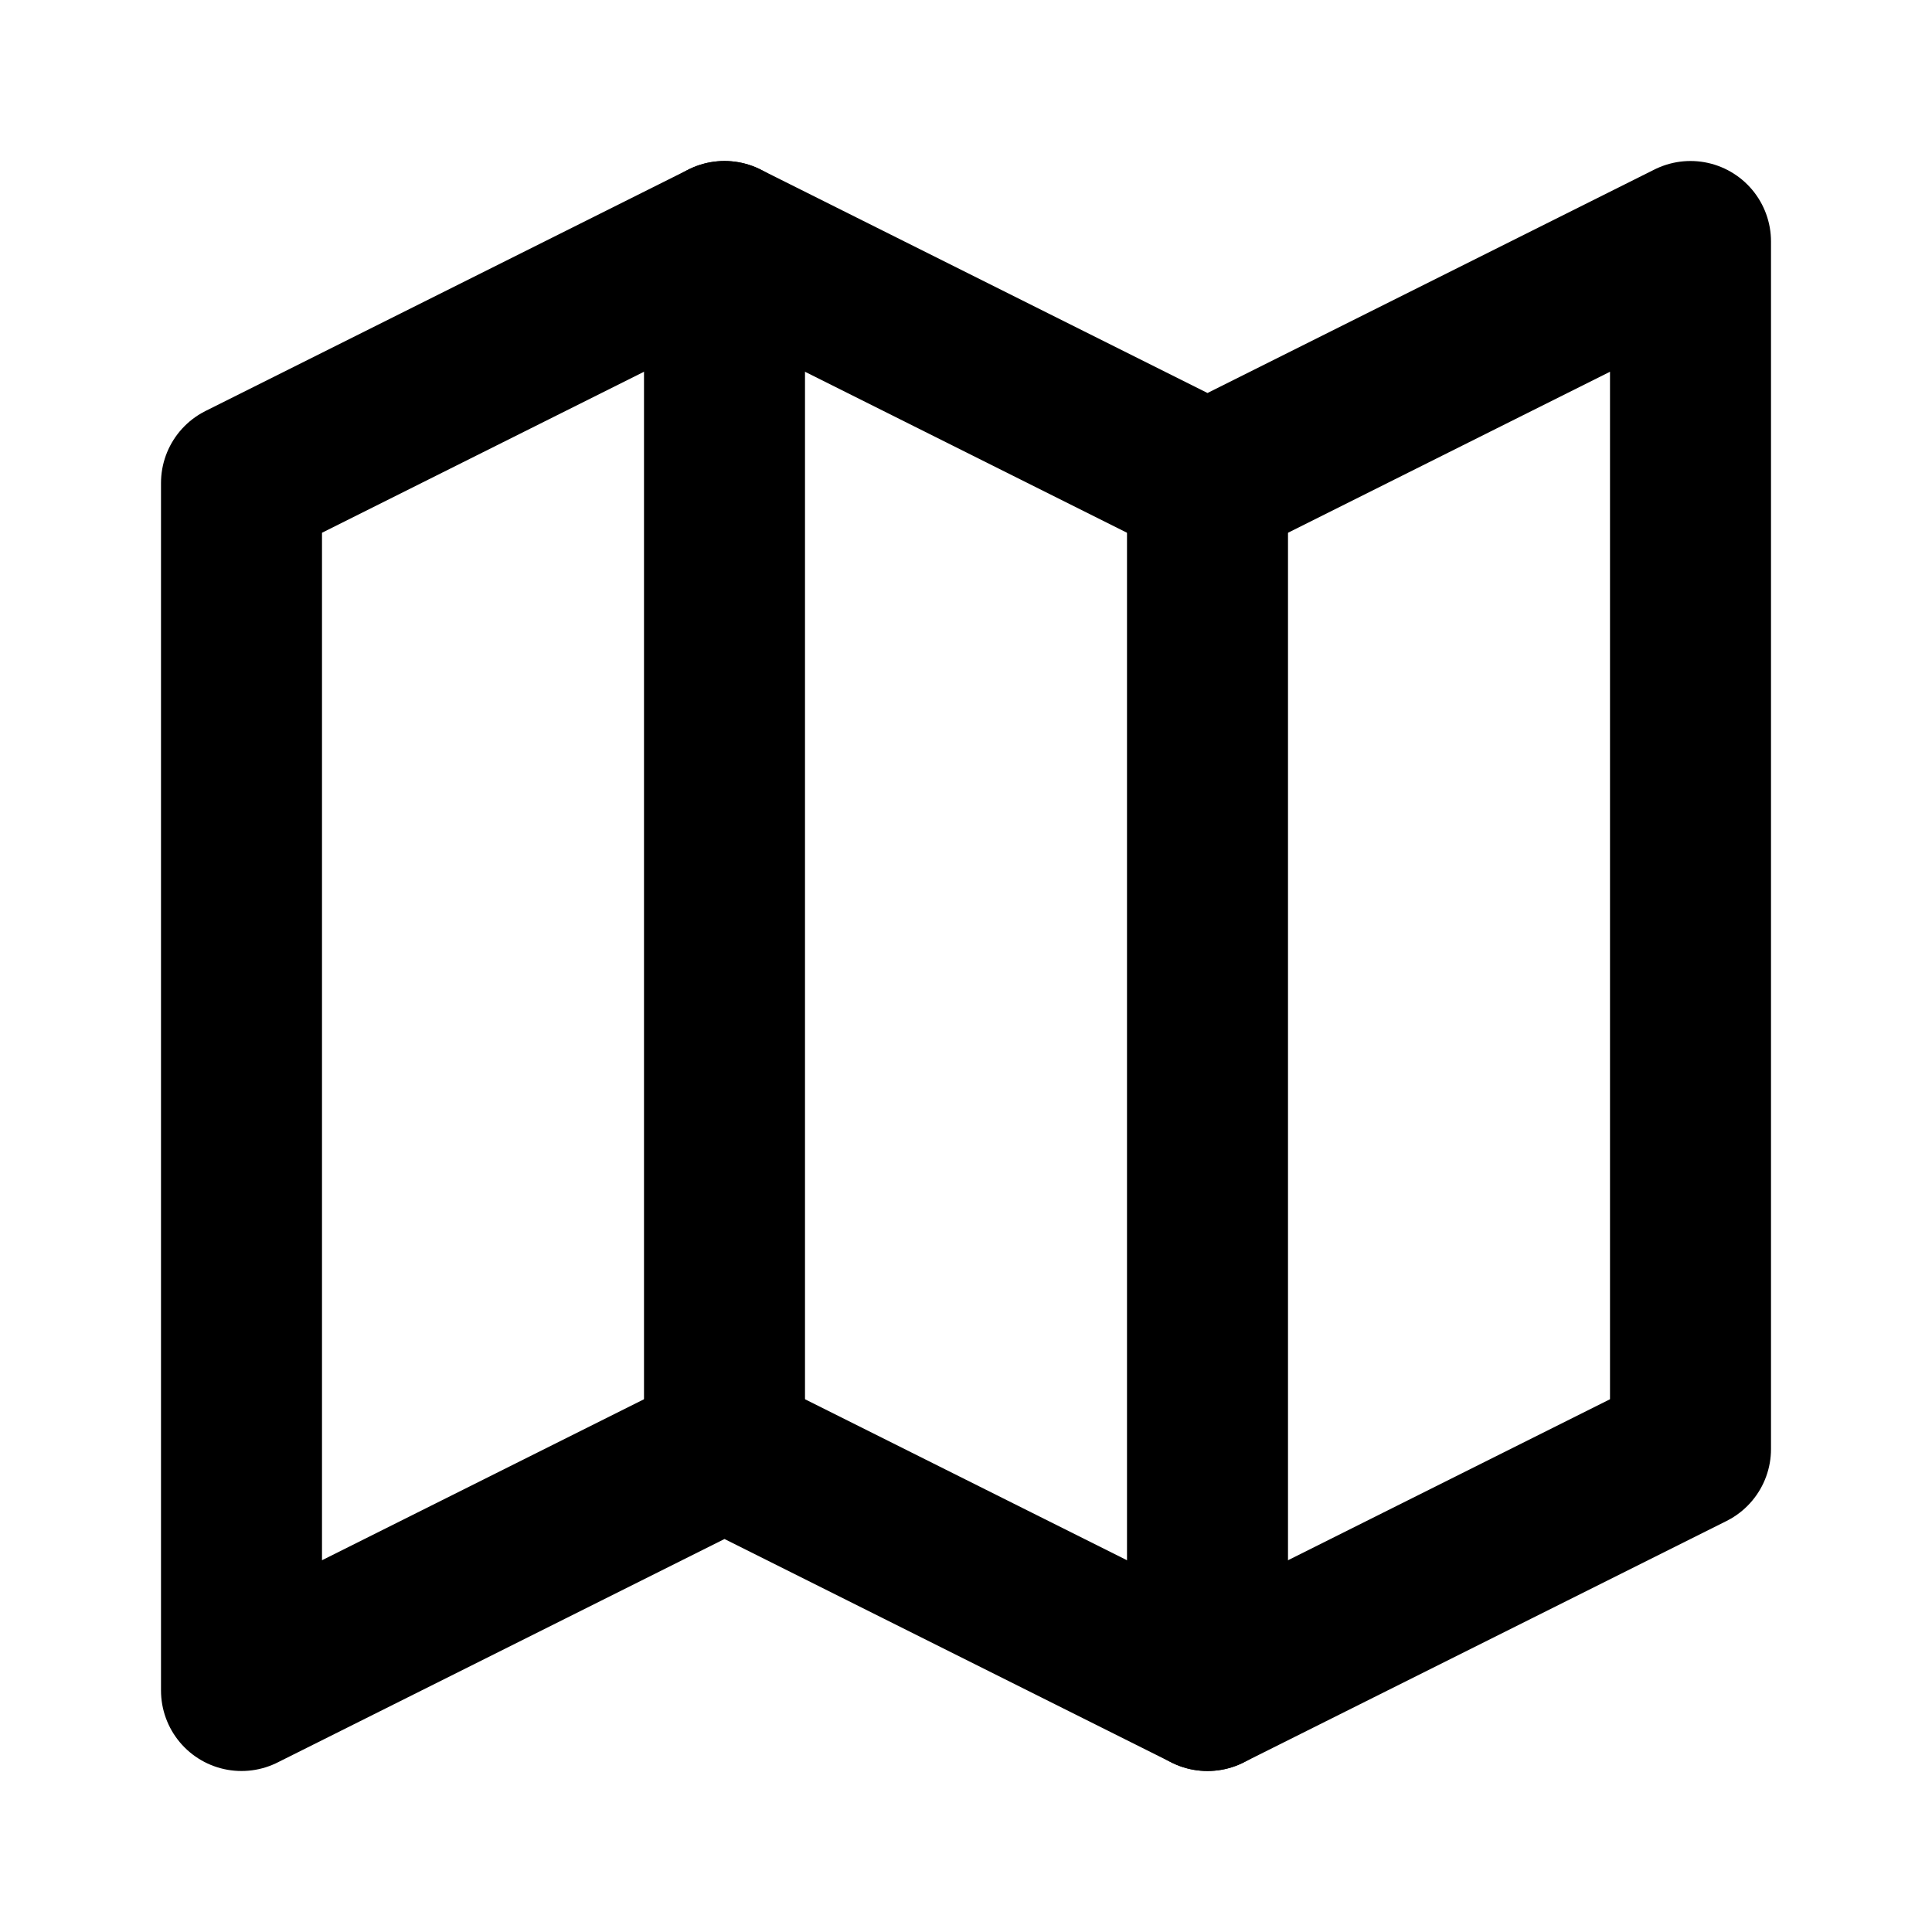
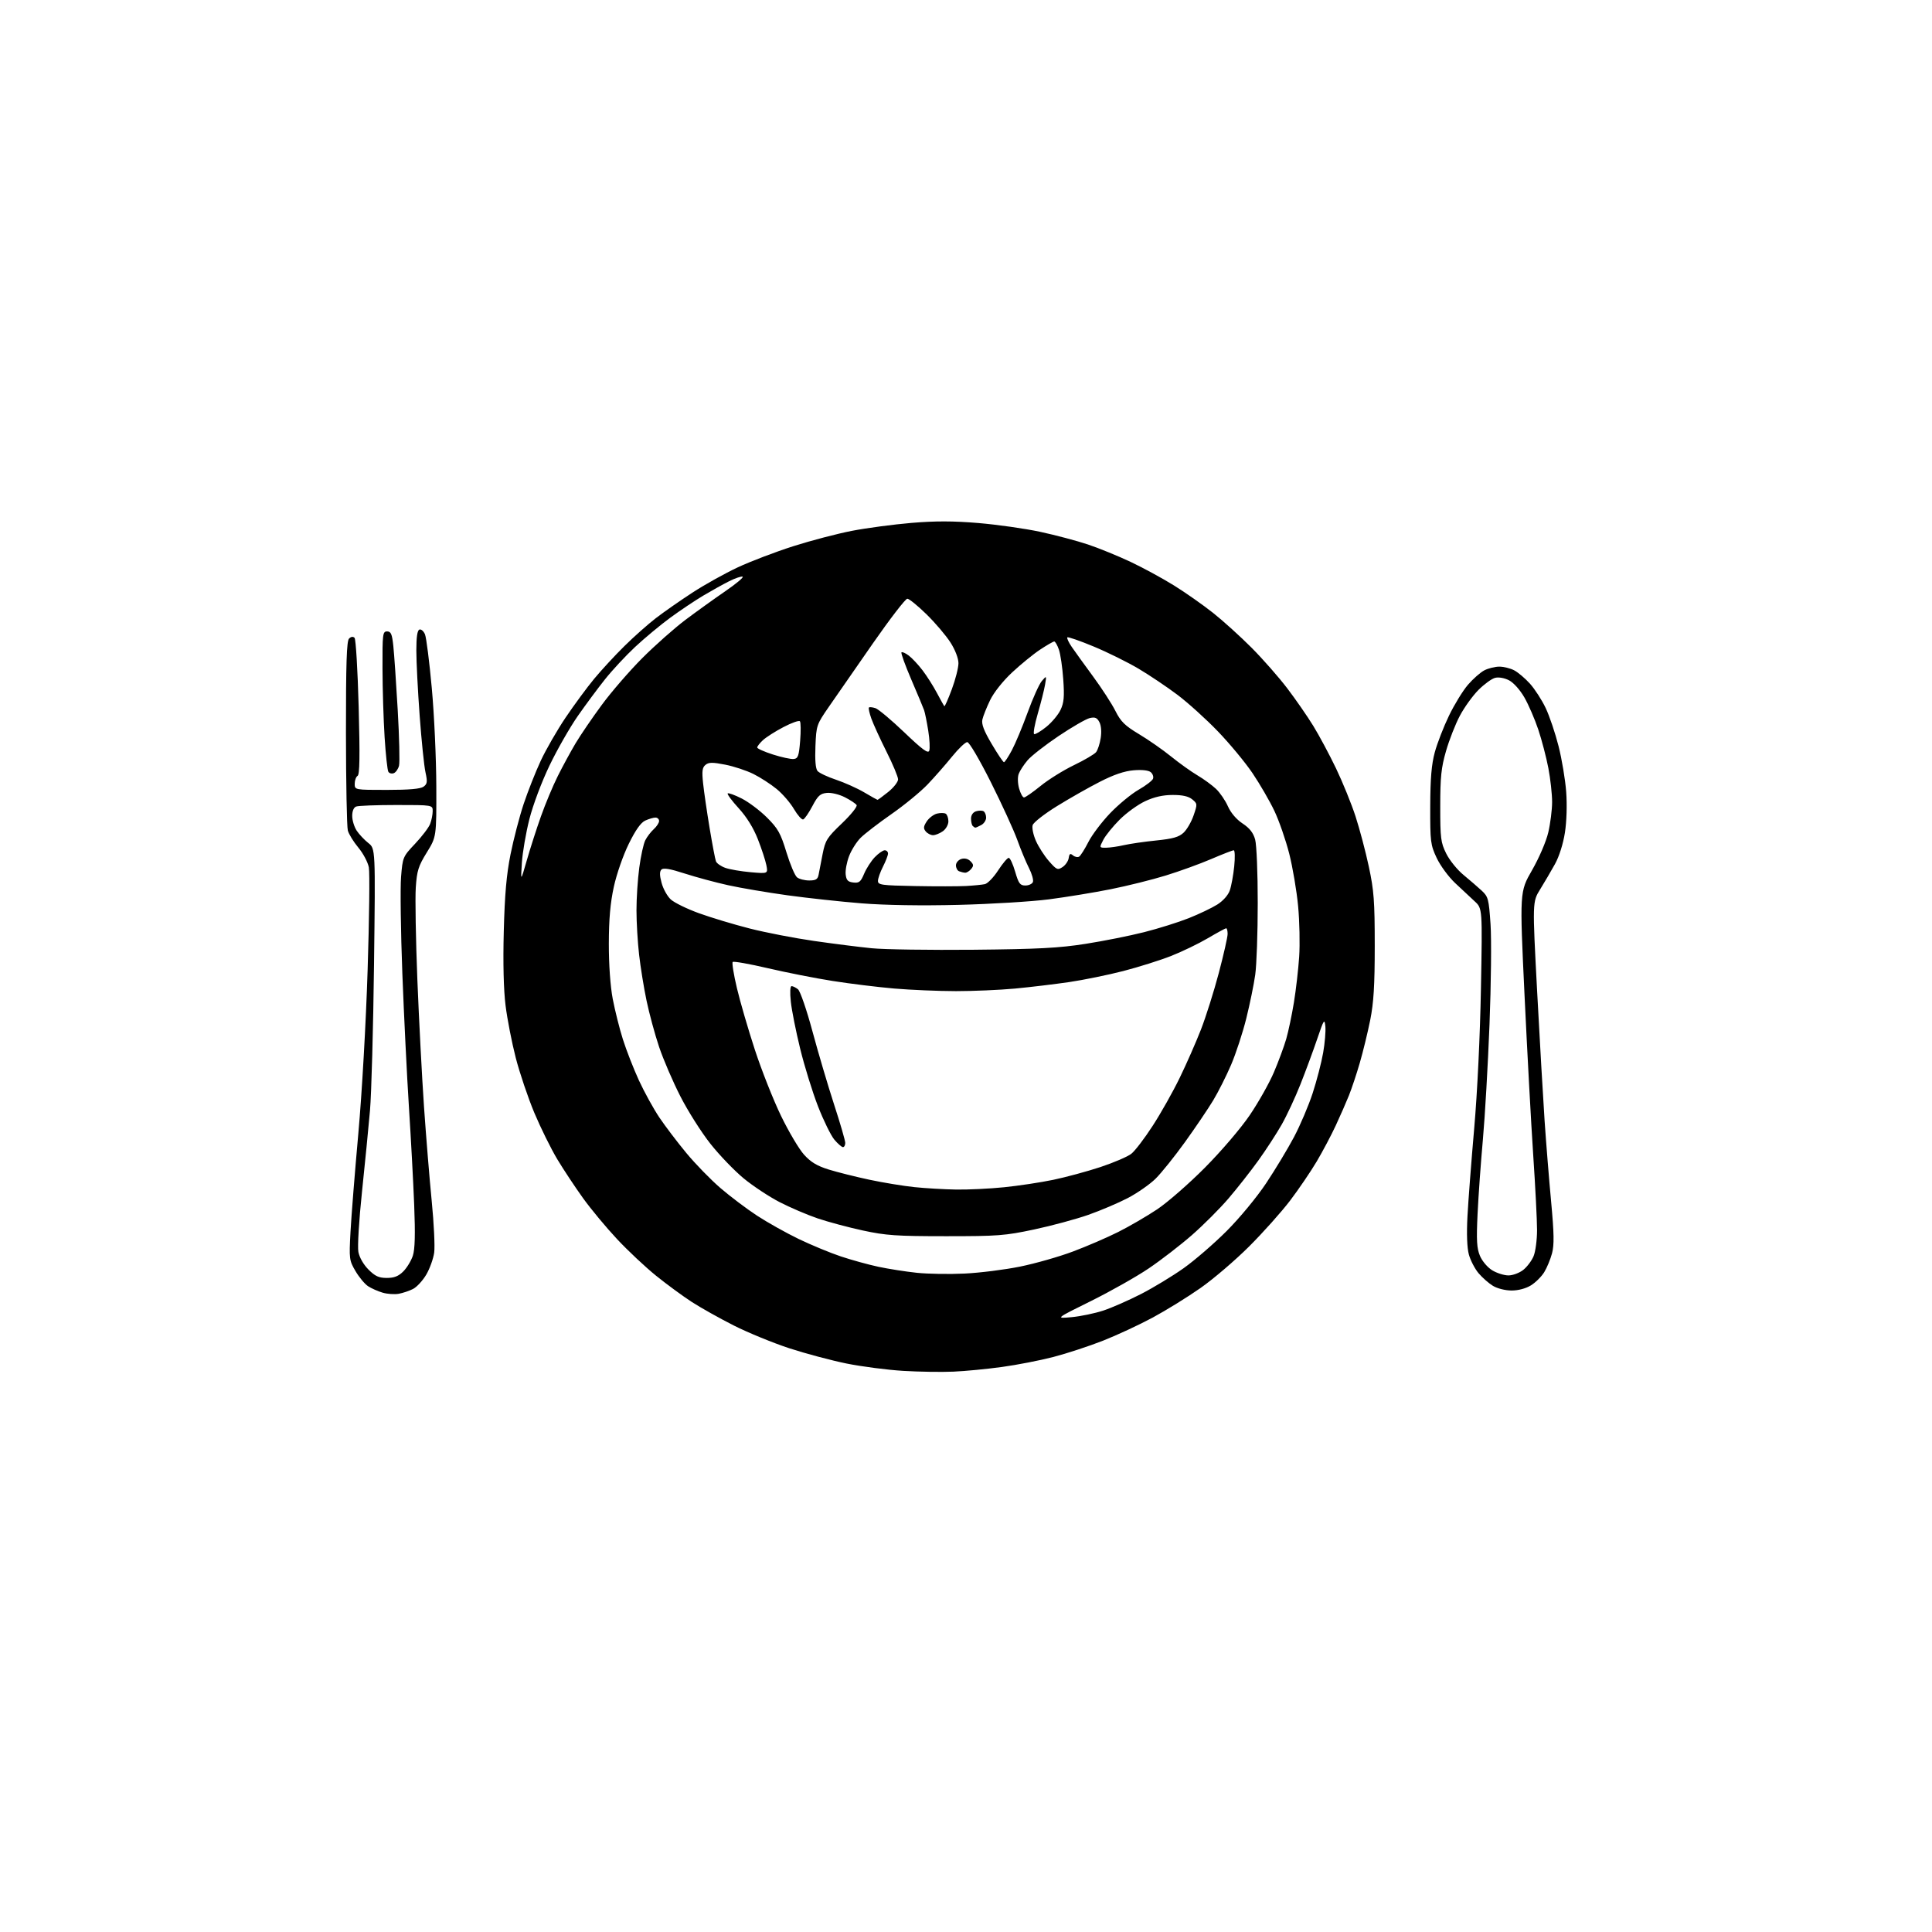
- <svg xmlns="http://www.w3.org/2000/svg" width="24" height="24" viewBox="0 0 24 24" fill="none" stroke="currentColor" stroke-width="2" stroke-linecap="round" stroke-linejoin="round" class="lucide lucide-map">
-   <polygon points="3 6 9 3 15 6 21 3 21 18 15 21 9 18 3 21" />
-   <line x1="9" x2="9" y1="3" y2="18" />
-   <line x1="15" x2="15" y1="6" y2="21" />
+ <svg xmlns="http://www.w3.org/2000/svg" version="1.1" viewBox="0 0 768 768" width="768" height="768">
+   <style>svg {background-color: white; }</style>"
+ <path stroke="none" fill="black" fill-rule="evenodd" d="M379.00,545.25C374.32,545.46 365.32,545.32 359.00,544.94C352.68,544.55 342.55,543.24 336.50,542.02C330.45,540.79 320.21,538.06 313.74,535.95C307.28,533.83 297.38,529.77 291.74,526.93C286.11,524.08 278.57,519.86 275.00,517.55C271.43,515.23 265.04,510.55 260.81,507.13C256.58,503.72 249.60,497.17 245.30,492.57C241.00,487.98 234.91,480.65 231.78,476.30C228.65,471.95 224.03,464.98 221.53,460.82C219.03,456.65 214.92,448.35 212.41,442.37C209.91,436.39 206.58,426.55 205.02,420.50C203.46,414.45 201.64,405.10 200.97,399.72C200.19,393.47 199.93,382.84 200.26,370.22C200.63,355.63 201.33,347.67 202.94,339.63C204.14,333.65 206.48,324.65 208.15,319.63C209.82,314.61 212.88,306.87 214.94,302.44C217.00,298.01 221.44,290.30 224.80,285.30C228.16,280.31 233.28,273.36 236.17,269.86C239.07,266.36 244.50,260.48 248.24,256.80C251.97,253.11 257.61,248.11 260.77,245.68C263.92,243.26 270.45,238.70 275.28,235.56C280.11,232.41 288.21,227.90 293.28,225.53C298.35,223.16 308.25,219.39 315.29,217.14C322.32,214.90 332.87,212.13 338.74,211.00C344.60,209.87 355.22,208.46 362.33,207.86C371.79,207.07 378.93,207.08 388.88,207.91C396.37,208.54 407.45,210.11 413.50,211.41C419.55,212.71 428.10,214.98 432.50,216.45C436.90,217.93 444.55,221.05 449.50,223.39C454.45,225.73 462.20,229.95 466.71,232.75C471.23,235.56 478.21,240.46 482.21,243.63C486.22,246.81 493.13,253.07 497.57,257.53C502.01,262.00 508.36,269.22 511.69,273.60C515.02,277.97 519.67,284.68 522.03,288.52C524.39,292.36 528.48,300.00 531.12,305.50C533.75,311.00 537.23,319.55 538.84,324.50C540.45,329.45 542.84,338.45 544.13,344.50C546.17,354.03 546.48,358.24 546.48,376.00C546.48,391.75 546.06,398.59 544.68,405.50C543.68,410.45 541.82,418.10 540.54,422.50C539.27,426.90 537.31,432.75 536.21,435.50C535.10,438.25 532.75,443.62 530.97,447.44C529.20,451.25 525.81,457.65 523.44,461.66C521.06,465.67 516.30,472.68 512.85,477.23C509.39,481.78 502.05,490.00 496.53,495.50C491.02,501.00 482.33,508.43 477.23,512.00C472.13,515.58 463.58,520.86 458.23,523.75C452.88,526.63 443.98,530.77 438.45,532.95C432.92,535.12 424.06,538.03 418.75,539.41C413.45,540.79 404.25,542.58 398.30,543.39C392.36,544.21 383.68,545.05 379.00,545.25zM426.00,523.59C429.57,523.26 435.25,522.07 438.62,520.96C441.99,519.84 448.74,516.87 453.62,514.37C458.50,511.86 466.09,507.26 470.48,504.15C474.87,501.04 482.58,494.38 487.62,489.34C492.80,484.15 499.62,475.90 503.32,470.34C506.92,464.93 511.90,456.68 514.38,452.00C516.86,447.32 520.21,439.45 521.82,434.50C523.43,429.55 525.30,422.35 525.97,418.50C526.65,414.65 527.04,409.93 526.85,408.00C526.52,404.80 526.25,405.23 523.61,413.00C522.02,417.68 519.03,425.77 516.96,431.00C514.89,436.23 511.54,443.43 509.51,447.00C507.49,450.57 503.30,457.02 500.20,461.33C497.10,465.64 491.75,472.44 488.32,476.44C484.89,480.45 478.35,486.99 473.79,490.98C469.23,494.96 461.51,500.92 456.64,504.21C451.76,507.51 441.41,513.35 433.64,517.20C419.50,524.19 419.50,524.19 426.00,523.59zM158.50,514.30C156.85,514.60 153.98,514.40 152.12,513.86C150.26,513.32 147.65,512.16 146.33,511.30C145.00,510.43 142.75,507.72 141.32,505.29C138.82,501.02 138.75,500.44 139.33,489.68C139.66,483.53 141.06,465.90 142.45,450.50C143.89,434.46 145.47,406.70 146.14,385.50C146.79,365.15 147.01,346.84 146.62,344.80C146.24,342.77 144.37,339.23 142.46,336.95C140.55,334.66 138.66,331.60 138.27,330.15C137.87,328.69 137.54,311.21 137.52,291.30C137.51,263.65 137.80,254.81 138.75,253.85C139.54,253.06 140.35,252.95 140.94,253.55C141.45,254.07 142.19,266.47 142.58,281.10C143.10,300.69 142.99,307.89 142.15,308.41C141.52,308.80 141.00,310.22 141.00,311.56C141.00,314.00 141.00,314.00 153.81,314.00C162.62,314.00 167.16,313.60 168.36,312.72C169.85,311.63 169.97,310.80 169.13,306.97C168.58,304.51 167.55,294.40 166.82,284.50C166.09,274.60 165.50,262.94 165.50,258.59C165.50,253.20 165.89,250.54 166.74,250.26C167.42,250.03 168.41,250.89 168.94,252.17C169.47,253.45 170.69,263.05 171.64,273.50C172.60,283.95 173.41,301.53 173.44,312.57C173.50,332.64 173.50,332.64 169.65,338.88C166.30,344.31 165.73,346.12 165.28,352.81C164.99,357.04 165.28,373.55 165.91,389.50C166.55,405.45 167.74,428.18 168.55,440.00C169.37,451.82 170.75,468.70 171.62,477.50C172.49,486.30 172.93,495.49 172.60,497.92C172.26,500.35 170.85,504.28 169.46,506.66C168.06,509.04 165.70,511.61 164.21,512.37C162.72,513.14 160.15,514.00 158.50,514.30zM600.88,513.00C598.38,512.99 595.19,512.20 593.46,511.14C591.78,510.12 589.21,507.85 587.73,506.10C586.26,504.34 584.54,501.02 583.90,498.70C583.17,496.03 582.97,490.50 583.34,483.50C583.66,477.45 584.87,461.70 586.02,448.50C587.27,434.25 588.35,411.63 588.70,392.81C589.28,361.12 589.28,361.12 586.23,358.31C584.55,356.77 581.04,353.48 578.43,351.02C575.82,348.56 572.51,344.06 571.09,341.02C568.66,335.83 568.50,334.60 568.54,320.50C568.58,309.38 569.05,303.82 570.36,299.00C571.33,295.43 573.87,288.90 575.99,284.50C578.11,280.10 581.50,274.58 583.52,272.22C585.55,269.87 588.48,267.28 590.05,266.47C591.62,265.66 594.30,265.00 596.00,265.00C597.70,265.00 600.35,265.65 601.87,266.44C603.40,267.22 606.24,269.63 608.18,271.77C610.11,273.92 612.93,278.28 614.44,281.47C615.95,284.65 618.25,291.47 619.55,296.61C620.86,301.75 622.22,309.91 622.58,314.73C622.97,319.95 622.77,326.53 622.08,330.97C621.38,335.44 619.80,340.45 618.13,343.47C616.60,346.24 613.95,350.75 612.25,353.50C609.15,358.50 609.15,358.50 611.03,394.00C612.07,413.52 613.41,436.70 614.00,445.50C614.60,454.30 615.77,468.79 616.60,477.70C617.77,490.29 617.85,494.86 616.96,498.20C616.33,500.57 614.94,503.94 613.86,505.70C612.78,507.46 610.41,509.82 608.58,510.95C606.55,512.20 603.56,513.00 600.88,513.00zM153.76,508.00C156.69,508.00 158.40,507.33 160.32,505.41C161.74,503.99 163.44,501.19 164.10,499.20C164.95,496.62 165.11,490.77 164.65,479.04C164.29,469.94 163.35,452.38 162.55,440.00C161.76,427.62 160.58,403.77 159.94,387.00C159.30,370.23 159.07,352.92 159.43,348.55C160.07,340.73 160.15,340.53 165.04,335.36C167.77,332.47 170.46,328.93 171.00,327.49C171.55,326.05 172.00,323.77 172.00,322.43C172.00,320.00 172.00,320.00 157.58,320.00C149.65,320.00 142.45,320.27 141.58,320.61C140.60,320.98 140.00,322.41 140.01,324.36C140.01,326.09 140.81,328.70 141.78,330.18C142.75,331.65 144.83,333.86 146.40,335.10C149.25,337.34 149.25,337.34 148.68,383.42C148.37,408.76 147.65,434.90 147.07,441.50C146.50,448.10 145.07,462.60 143.90,473.73C142.70,485.09 142.07,495.58 142.46,497.66C142.88,499.86 144.50,502.70 146.48,504.68C149.12,507.32 150.61,508.00 153.76,508.00zM383.50,506.26C389.55,505.97 399.45,504.72 405.50,503.49C411.55,502.26 421.00,499.57 426.50,497.50C432.00,495.44 440.10,491.95 444.49,489.74C448.89,487.54 455.86,483.48 459.99,480.73C464.12,477.97 472.69,470.49 479.02,464.11C485.53,457.55 493.26,448.50 496.78,443.32C500.21,438.27 504.53,430.61 506.37,426.31C508.21,422.00 510.43,416.01 511.30,412.99C512.17,409.97 513.54,403.45 514.35,398.50C515.16,393.55 516.10,385.38 516.44,380.35C516.78,375.32 516.59,366.25 516.02,360.19C515.45,354.13 513.86,344.75 512.49,339.35C511.11,333.94 508.46,326.29 506.59,322.35C504.72,318.41 500.81,311.67 497.91,307.37C495.01,303.07 488.80,295.58 484.11,290.71C479.42,285.84 472.20,279.32 468.07,276.21C463.94,273.10 456.99,268.43 452.63,265.84C448.27,263.25 440.23,259.27 434.75,257.00C429.28,254.72 424.57,253.09 424.29,253.37C424.01,253.66 424.81,255.37 426.06,257.19C427.31,259.01 431.15,264.33 434.59,269.01C438.02,273.68 442.00,279.82 443.41,282.64C445.53,286.86 447.17,288.47 452.74,291.81C456.46,294.03 462.20,298.03 465.50,300.70C468.80,303.37 473.52,306.75 476.00,308.21C478.48,309.67 481.79,312.10 483.38,313.59C484.96,315.09 487.09,318.20 488.11,320.51C489.26,323.11 491.48,325.72 493.93,327.34C496.75,329.20 498.20,331.05 498.94,333.73C499.52,335.83 499.98,347.04 499.97,359.00C499.97,370.82 499.52,383.65 498.97,387.50C498.43,391.35 496.83,399.15 495.42,404.83C494.01,410.52 491.29,418.82 489.38,423.28C487.47,427.74 484.26,434.11 482.25,437.44C480.24,440.77 475.20,448.22 471.05,453.99C466.90,459.76 461.62,466.33 459.33,468.58C457.03,470.83 452.08,474.28 448.33,476.24C444.57,478.20 437.50,481.21 432.60,482.93C427.71,484.64 418.03,487.26 411.10,488.73C399.55,491.19 396.62,491.42 376.00,491.41C356.36,491.41 352.16,491.12 343.00,489.14C337.23,487.89 329.12,485.72 325.00,484.32C320.88,482.92 314.08,480.01 309.91,477.86C305.74,475.71 299.31,471.46 295.62,468.42C291.93,465.37 285.99,459.20 282.42,454.69C278.85,450.19 273.48,441.72 270.49,435.87C267.50,430.03 263.67,421.15 261.99,416.13C260.31,411.12 258.07,402.85 257.01,397.76C255.94,392.67 254.61,384.45 254.05,379.50C253.48,374.55 253.01,366.63 253.01,361.91C253.00,357.18 253.50,349.53 254.12,344.91C254.73,340.28 255.81,335.37 256.52,334.00C257.22,332.62 258.74,330.64 259.90,329.59C261.05,328.55 262.00,327.08 262.00,326.35C262.00,325.61 261.35,325.00 260.55,325.00C259.75,325.00 257.93,325.53 256.51,326.18C254.74,326.98 252.66,329.92 249.95,335.43C247.72,339.96 245.11,347.45 244.01,352.50C242.60,358.95 242.04,365.36 242.02,375.14C242.01,383.45 242.61,392.02 243.57,397.07C244.44,401.62 246.25,408.87 247.61,413.16C248.97,417.45 251.83,424.78 253.97,429.45C256.12,434.11 259.78,440.75 262.10,444.21C264.43,447.67 269.26,454.03 272.84,458.35C276.41,462.66 282.50,468.92 286.37,472.25C290.24,475.58 296.80,480.53 300.95,483.25C305.10,485.96 312.55,490.13 317.50,492.52C322.46,494.90 329.95,498.01 334.17,499.42C338.38,500.83 345.13,502.70 349.16,503.56C353.20,504.42 360.10,505.50 364.50,505.96C368.90,506.42 377.45,506.56 383.50,506.26zM599.62,507.00C601.33,507.00 603.97,506.02 605.49,504.83C607.00,503.64 608.86,501.18 609.62,499.36C610.38,497.55 611.00,492.87 611.00,488.98C611.00,485.08 610.32,471.68 609.48,459.19C608.64,446.71 607.09,418.05 606.02,395.50C604.08,354.50 604.08,354.50 609.01,345.92C611.81,341.04 614.60,334.57 615.46,330.92C616.29,327.39 616.98,321.95 616.99,318.84C616.99,315.72 616.33,309.65 615.50,305.35C614.68,301.04 612.87,294.14 611.49,290.01C610.11,285.88 607.63,280.15 605.98,277.27C604.25,274.25 601.67,271.37 599.88,270.44C598.07,269.50 595.77,269.09 594.33,269.45C592.98,269.79 589.99,271.97 587.69,274.28C585.39,276.60 582.06,281.22 580.31,284.54C578.55,287.85 576.08,294.15 574.82,298.54C572.91,305.14 572.52,308.88 572.52,320.50C572.51,333.23 572.73,334.94 574.89,339.29C576.19,341.93 579.28,345.76 581.76,347.79C584.23,349.83 587.50,352.65 589.02,354.06C591.59,356.45 591.83,357.37 592.51,367.36C592.92,373.27 592.73,391.24 592.10,407.30C591.47,423.36 590.29,443.93 589.47,453.00C588.65,462.07 587.70,475.35 587.36,482.50C586.86,493.09 587.03,496.19 588.31,499.23C589.19,501.32 591.33,503.84 593.19,504.97C595.01,506.08 597.90,506.99 599.62,507.00zM380.14,472.87C384.90,472.94 393.45,472.53 399.14,471.95C404.84,471.37 413.63,470.05 418.67,469.00C423.72,467.95 432.18,465.66 437.47,463.91C442.76,462.15 448.27,459.79 449.71,458.65C451.16,457.52 454.98,452.52 458.20,447.54C461.43,442.57 466.26,434.00 468.93,428.50C471.61,423.00 475.41,414.35 477.39,409.28C479.36,404.22 482.56,394.09 484.49,386.78C486.42,379.48 488.00,372.49 488.00,371.25C488.00,370.01 487.74,369.00 487.42,369.00C487.11,369.00 483.85,370.77 480.17,372.94C476.50,375.10 469.92,378.28 465.55,380.00C461.18,381.73 452.61,384.42 446.52,386.00C440.42,387.57 430.72,389.55 424.97,390.40C419.21,391.24 409.55,392.40 403.50,392.97C397.45,393.53 386.88,393.99 380.00,393.99C373.12,393.98 362.10,393.52 355.50,392.96C348.90,392.39 337.88,391.04 331.00,389.95C324.12,388.87 312.52,386.58 305.21,384.87C297.89,383.16 291.62,382.05 291.26,382.40C290.91,382.76 291.66,387.43 292.93,392.77C294.19,398.12 297.41,409.16 300.07,417.30C302.73,425.43 307.41,437.25 310.46,443.55C313.51,449.85 317.63,456.80 319.62,459.00C322.31,461.98 324.79,463.47 329.47,464.92C332.90,465.98 340.16,467.80 345.61,468.96C351.05,470.12 359.10,471.44 363.50,471.90C367.90,472.36 375.39,472.79 380.14,472.87zM335.09,456.00C334.59,456.00 333.05,454.66 331.67,453.03C330.30,451.39 327.37,445.43 325.17,439.78C322.97,434.12 319.78,423.83 318.09,416.91C316.39,409.98 314.71,401.54 314.36,398.16C313.97,394.48 314.10,392.00 314.67,392.00C315.19,392.00 316.33,392.56 317.20,393.25C318.09,393.95 320.64,401.35 322.97,410.00C325.27,418.52 329.14,431.61 331.57,439.08C334.01,446.55 336.00,453.41 336.00,454.33C336.00,455.25 335.59,456.00 335.09,456.00zM387.00,377.54C412.67,377.29 420.91,376.86 431.50,375.20C438.65,374.08 449.13,371.99 454.80,370.55C460.46,369.12 468.46,366.61 472.56,364.98C476.66,363.35 481.76,360.91 483.89,359.57C486.19,358.12 488.21,355.84 488.86,353.96C489.47,352.23 490.26,347.92 490.62,344.40C490.98,340.88 490.90,338.00 490.43,338.00C489.96,338.00 485.94,339.57 481.48,341.48C477.03,343.39 468.91,346.34 463.44,348.02C457.97,349.71 448.10,352.16 441.50,353.48C434.90,354.80 423.88,356.60 417.00,357.50C410.12,358.39 393.93,359.38 381.00,359.70C366.31,360.07 351.88,359.84 342.50,359.09C334.25,358.43 320.98,356.99 313.00,355.89C305.02,354.78 294.45,352.99 289.50,351.90C284.55,350.81 276.79,348.72 272.25,347.26C266.36,345.35 263.70,344.90 262.93,345.67C262.16,346.44 262.18,347.96 263.00,350.98C263.62,353.32 265.26,356.27 266.64,357.54C268.02,358.82 273.05,361.28 277.82,363.01C282.59,364.74 291.68,367.48 298.00,369.09C304.32,370.70 315.80,372.92 323.50,374.03C331.20,375.14 341.55,376.45 346.50,376.94C351.45,377.44 369.68,377.70 387.00,377.54zM384.00,352.20C387.02,352.03 390.40,351.70 391.50,351.46C392.60,351.22 394.97,348.77 396.76,346.01C398.55,343.26 400.45,341.00 400.98,341.00C401.51,341.00 402.66,343.48 403.54,346.50C404.92,351.24 405.48,352.00 407.60,352.00C408.96,352.00 410.31,351.37 410.60,350.60C410.90,349.83 410.20,347.35 409.05,345.09C407.89,342.83 405.80,337.80 404.40,333.91C403.00,330.02 398.26,319.68 393.87,310.92C389.31,301.84 385.29,295.00 384.50,295.00C383.73,295.00 381.02,297.59 378.46,300.75C375.91,303.91 371.53,308.89 368.74,311.82C365.94,314.75 359.46,320.07 354.33,323.64C349.21,327.21 343.70,331.45 342.09,333.06C340.49,334.67 338.42,337.95 337.51,340.35C336.59,342.75 335.99,346.01 336.17,347.60C336.43,349.91 337.05,350.56 339.21,350.81C341.52,351.08 342.15,350.57 343.51,347.31C344.39,345.22 346.29,342.26 347.74,340.75C349.19,339.24 350.96,338.00 351.69,338.00C352.41,338.00 353.00,338.58 353.00,339.29C353.00,340.00 352.10,342.34 351.00,344.50C349.90,346.66 349.00,349.22 349.00,350.18C349.00,351.78 350.44,351.97 363.75,352.22C371.86,352.38 380.98,352.36 384.00,352.20zM209.41,342.00C210.75,337.32 213.28,329.45 215.04,324.50C216.79,319.55 219.80,312.35 221.73,308.50C223.65,304.65 226.83,298.80 228.79,295.50C230.76,292.20 235.45,285.31 239.23,280.19C243.00,275.06 250.23,266.71 255.29,261.63C260.36,256.55 268.10,249.69 272.50,246.38C276.90,243.08 284.04,237.95 288.37,234.98C292.70,232.01 295.77,229.42 295.20,229.23C294.62,229.04 292.20,229.86 289.82,231.06C287.45,232.25 282.80,234.84 279.50,236.80C276.20,238.77 270.30,242.72 266.39,245.59C262.48,248.46 256.22,253.67 252.49,257.15C248.75,260.64 243.37,266.43 240.53,270.00C237.68,273.57 232.80,280.16 229.67,284.64C226.55,289.12 221.50,297.94 218.47,304.25C215.31,310.82 211.88,319.95 210.44,325.61C209.06,331.05 207.72,338.88 207.45,343.00C206.97,350.50 206.97,350.50 209.41,342.00zM321.67,350.00C324.29,350.00 325.05,349.54 325.40,347.75C325.63,346.51 326.36,342.80 327.00,339.50C328.08,334.01 328.73,332.98 334.68,327.30C338.25,323.89 340.88,320.62 340.52,320.03C340.16,319.45 338.06,318.05 335.86,316.93C333.61,315.78 330.47,315.02 328.69,315.19C326.05,315.45 325.11,316.30 322.93,320.45C321.49,323.17 319.85,325.55 319.28,325.74C318.71,325.93 317.06,324.07 315.61,321.61C314.17,319.14 311.08,315.56 308.74,313.65C306.41,311.73 302.25,309.04 299.50,307.67C296.75,306.30 291.69,304.63 288.26,303.96C283.19,302.97 281.72,302.99 280.43,304.06C279.16,305.11 278.97,306.56 279.50,311.44C279.85,314.77 281.02,322.77 282.09,329.21C283.16,335.66 284.29,341.59 284.60,342.39C284.91,343.20 286.59,344.37 288.33,344.99C290.07,345.61 294.61,346.39 298.41,346.72C305.31,347.32 305.31,347.32 304.64,343.91C304.27,342.03 302.75,337.39 301.26,333.59C299.50,329.10 296.84,324.80 293.65,321.30C290.95,318.35 288.98,315.69 289.27,315.40C289.56,315.11 292.07,316.01 294.84,317.42C297.61,318.82 302.14,322.24 304.91,325.01C309.27,329.36 310.31,331.22 312.61,338.77C314.08,343.57 315.97,348.06 316.83,348.75C317.68,349.44 319.86,350.00 321.67,350.00zM383.63,346.92C383.01,346.88 381.94,346.62 381.25,346.34C380.56,346.06 380.00,345.00 380.00,343.98C380.00,342.97 380.95,341.83 382.11,341.46C383.44,341.04 384.80,341.37 385.78,342.35C387.05,343.63 387.10,344.17 386.04,345.45C385.33,346.30 384.25,346.96 383.63,346.92zM422.38,344.67C423.55,343.90 424.65,342.28 424.83,341.08C425.09,339.34 425.44,339.12 426.53,340.03C427.29,340.66 428.39,340.88 428.98,340.52C429.56,340.15 431.21,337.54 432.65,334.71C434.08,331.88 437.99,326.72 441.32,323.24C444.66,319.77 449.73,315.58 452.59,313.95C455.46,312.31 458.04,310.33 458.34,309.56C458.64,308.78 458.23,307.61 457.44,306.95C456.55,306.21 453.96,305.92 450.65,306.20C446.98,306.50 442.75,307.94 437.24,310.76C432.80,313.02 425.11,317.39 420.15,320.46C415.18,323.53 410.84,326.92 410.50,328.00C410.16,329.07 410.74,331.89 411.80,334.27C412.85,336.65 415.19,340.28 416.99,342.33C420.01,345.77 420.43,345.96 422.38,344.67zM439.72,336.98C441.25,336.96 444.45,336.50 446.82,335.95C449.20,335.41 454.97,334.57 459.63,334.10C466.29,333.42 468.63,332.75 470.51,330.99C471.82,329.76 473.61,326.67 474.48,324.12C476.02,319.64 476.00,319.45 473.92,317.75C472.44,316.54 470.04,316.00 466.14,316.01C462.27,316.02 458.85,316.79 455.25,318.47C452.36,319.81 447.79,323.11 445.10,325.80C442.41,328.49 439.47,332.11 438.58,333.85C436.95,337.00 436.95,337.00 439.72,336.98zM370.90,332.00C369.99,332.00 368.69,331.33 368.00,330.51C367.00,329.30 367.08,328.53 368.39,326.52C369.29,325.15 371.12,323.76 372.46,323.42C373.79,323.09 375.36,323.11 375.94,323.46C376.52,323.82 377.00,325.19 377.00,326.50C377.00,327.83 376.02,329.57 374.78,330.44C373.56,331.30 371.81,332.00 370.90,332.00zM387.73,329.00C387.51,329.00 387.03,328.70 386.67,328.33C386.30,327.97 386.00,326.65 386.00,325.40C386.00,324.02 386.77,322.89 387.99,322.50C389.09,322.16 390.44,322.15 390.99,322.49C391.55,322.84 392.00,323.98 392.00,325.02C392.00,326.07 391.13,327.40 390.07,327.96C389.00,328.53 387.95,329.00 387.73,329.00zM348.81,317.95C348.98,317.98 350.89,316.57 353.06,314.83C355.23,313.09 357.00,310.83 357.00,309.81C357.00,308.79 354.92,303.82 352.37,298.75C349.83,293.68 347.13,287.77 346.36,285.61C345.60,283.45 345.17,281.49 345.41,281.25C345.65,281.01 346.81,281.12 347.97,281.49C349.14,281.86 354.30,286.18 359.44,291.09C366.64,297.98 368.92,299.66 369.39,298.42C369.73,297.54 369.55,293.96 368.99,290.46C368.44,286.97 367.69,283.30 367.34,282.30C367.00,281.31 364.71,275.85 362.27,270.17C359.83,264.48 358.06,259.60 358.35,259.32C358.63,259.04 359.94,259.61 361.25,260.60C362.56,261.59 365.02,264.22 366.72,266.45C368.43,268.68 370.99,272.72 372.43,275.44C373.87,278.15 375.20,280.53 375.39,280.72C375.58,280.92 376.92,277.88 378.37,273.98C379.82,270.08 381.00,265.42 381.00,263.64C381.00,261.72 379.72,258.37 377.86,255.45C376.14,252.73 371.86,247.69 368.36,244.25C364.85,240.81 361.39,238.00 360.67,238.00C359.94,238.00 353.79,245.99 346.99,255.75C340.20,265.51 332.35,276.80 329.57,280.84C324.59,288.04 324.49,288.34 324.15,296.61C323.92,302.11 324.20,305.54 324.97,306.47C325.62,307.25 328.93,308.82 332.33,309.95C335.72,311.09 340.75,313.34 343.50,314.96C346.25,316.58 348.64,317.92 348.81,317.95zM407.06,317.00C407.59,317.00 410.55,314.94 413.64,312.43C416.72,309.92 422.68,306.20 426.87,304.18C431.07,302.16 435.04,299.82 435.70,299.00C436.37,298.18 437.20,295.64 437.55,293.36C437.94,290.86 437.73,288.36 437.01,287.03C436.09,285.29 435.27,284.96 433.17,285.45C431.70,285.80 426.13,289.01 420.79,292.60C415.46,296.18 409.90,300.52 408.45,302.25C406.99,303.97 405.42,306.39 404.96,307.61C404.47,308.88 404.54,311.36 405.10,313.41C405.65,315.39 406.53,317.00 407.06,317.00zM156.54,307.35C155.73,307.66 154.75,307.41 154.38,306.80C154.00,306.19 153.33,300.02 152.89,293.09C152.45,286.17 152.07,273.86 152.05,265.75C152.00,251.99 152.13,251.00 153.87,251.00C155.41,251.00 155.85,252.02 156.35,256.75C156.69,259.91 157.48,271.38 158.10,282.23C158.72,293.07 158.96,303.04 158.62,304.37C158.29,305.69 157.35,307.03 156.54,307.35zM399.09,302.99C399.42,303.00 400.83,300.86 402.22,298.25C403.62,295.64 406.45,288.87 408.51,283.20C410.57,277.54 413.11,271.91 414.15,270.70C416.05,268.50 416.05,268.50 415.43,272.15C415.09,274.15 413.79,279.33 412.54,283.65C411.28,287.97 410.63,291.65 411.10,291.82C411.56,292.00 413.73,290.71 415.91,288.95C418.10,287.19 420.65,284.15 421.58,282.19C422.94,279.32 423.15,276.95 422.66,270.04C422.33,265.32 421.55,260.00 420.93,258.23C420.31,256.45 419.48,255.00 419.07,255.00C418.67,255.00 416.14,256.46 413.45,258.24C410.76,260.02 405.75,264.11 402.31,267.32C398.62,270.78 395.05,275.28 393.58,278.33C392.21,281.18 390.83,284.62 390.52,286.00C390.10,287.83 391.09,290.45 394.22,295.74C396.57,299.72 398.77,302.99 399.09,302.99zM315.50,301.71C317.23,301.53 317.58,300.55 318.07,294.50C318.38,290.65 318.34,287.15 317.98,286.72C317.63,286.28 314.67,287.33 311.42,289.04C308.16,290.74 304.49,293.09 303.25,294.25C302.01,295.40 301.00,296.70 301.00,297.14C301.00,297.57 303.81,298.83 307.25,299.93C310.69,301.03 314.40,301.83 315.50,301.71z" />
</svg>
